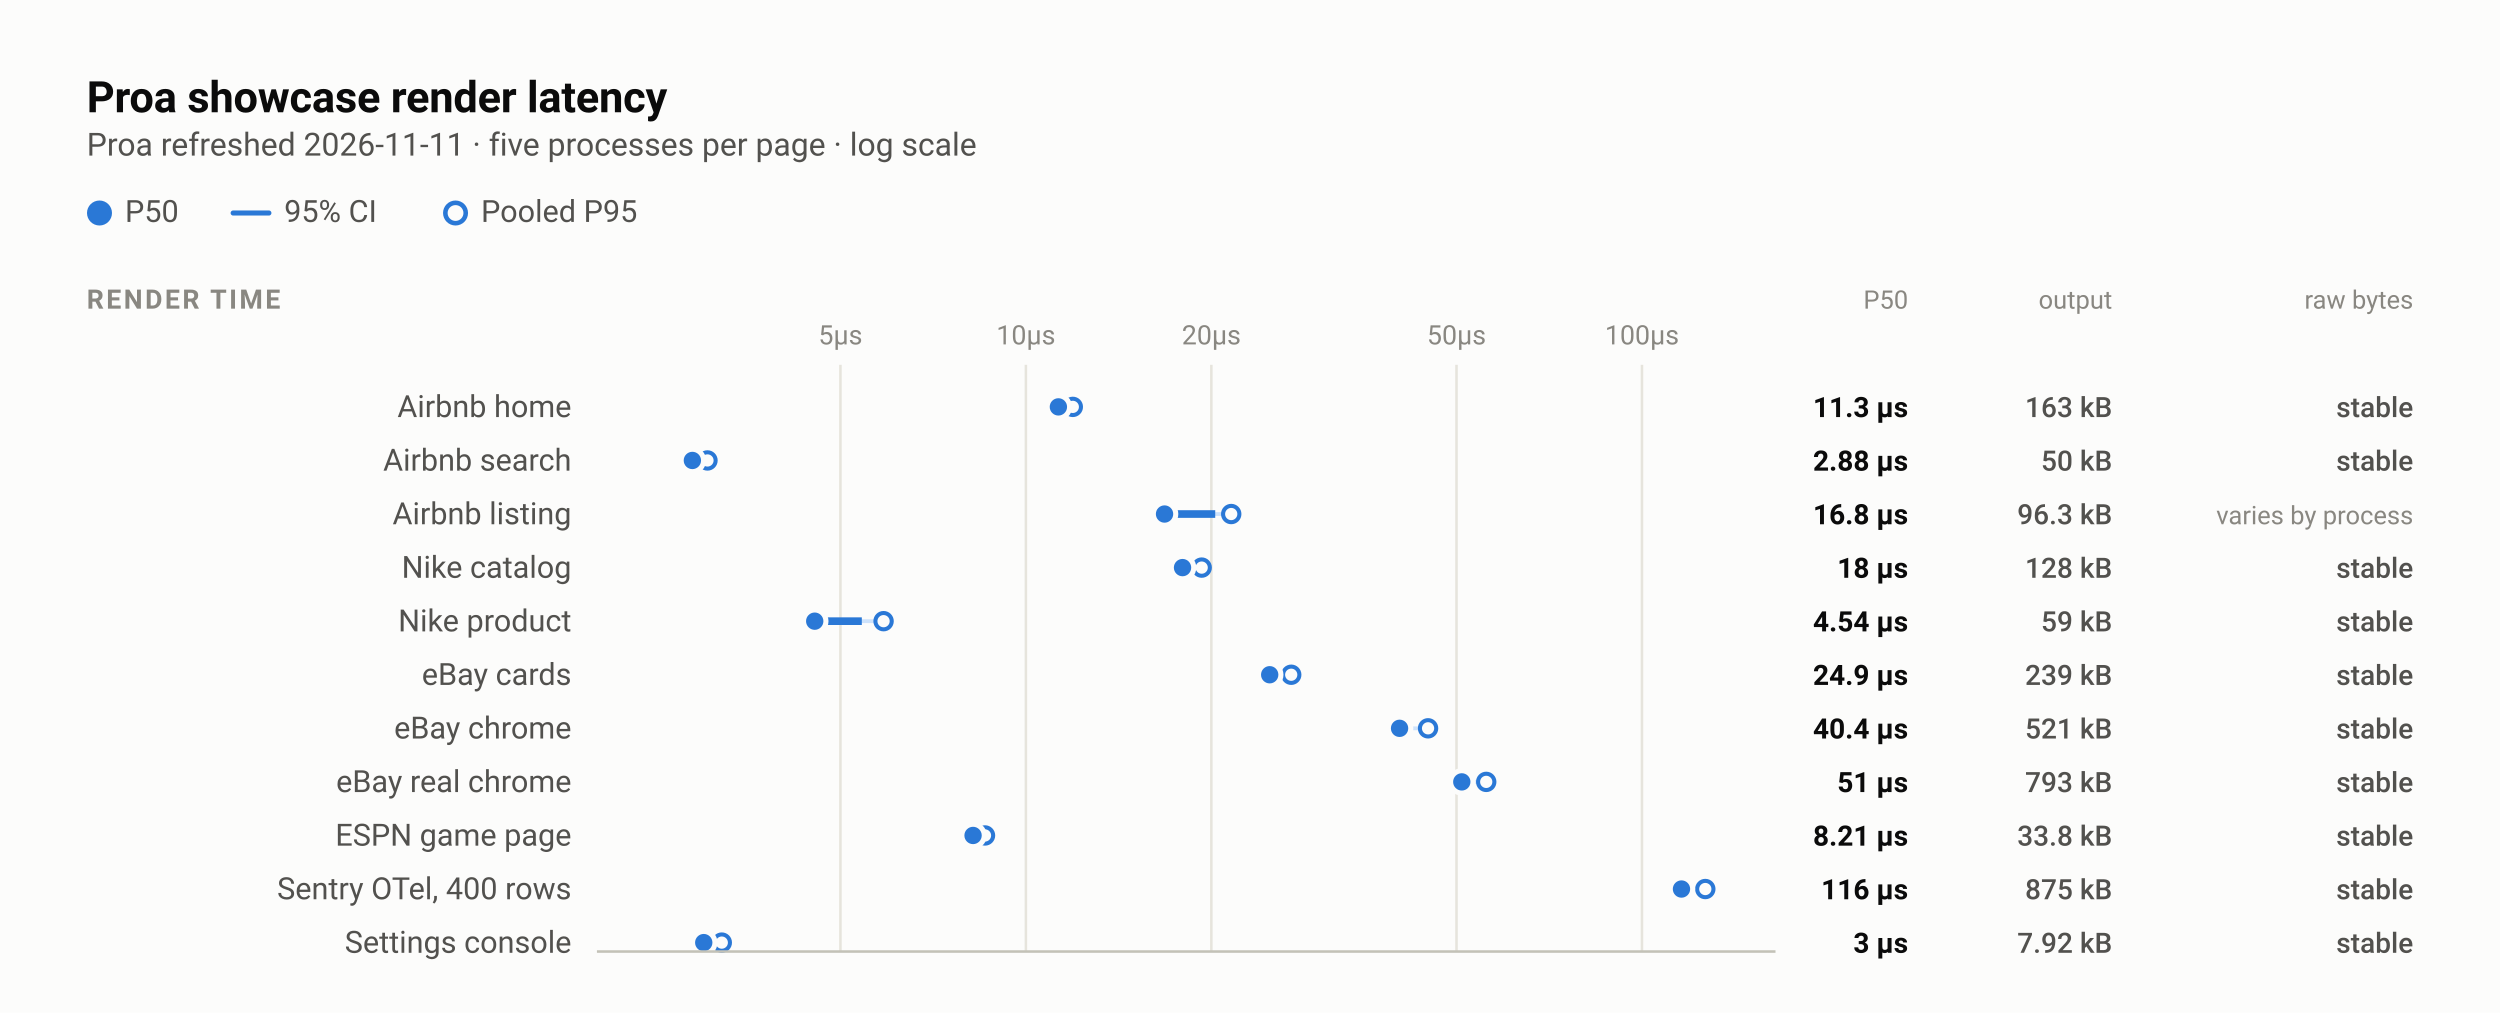
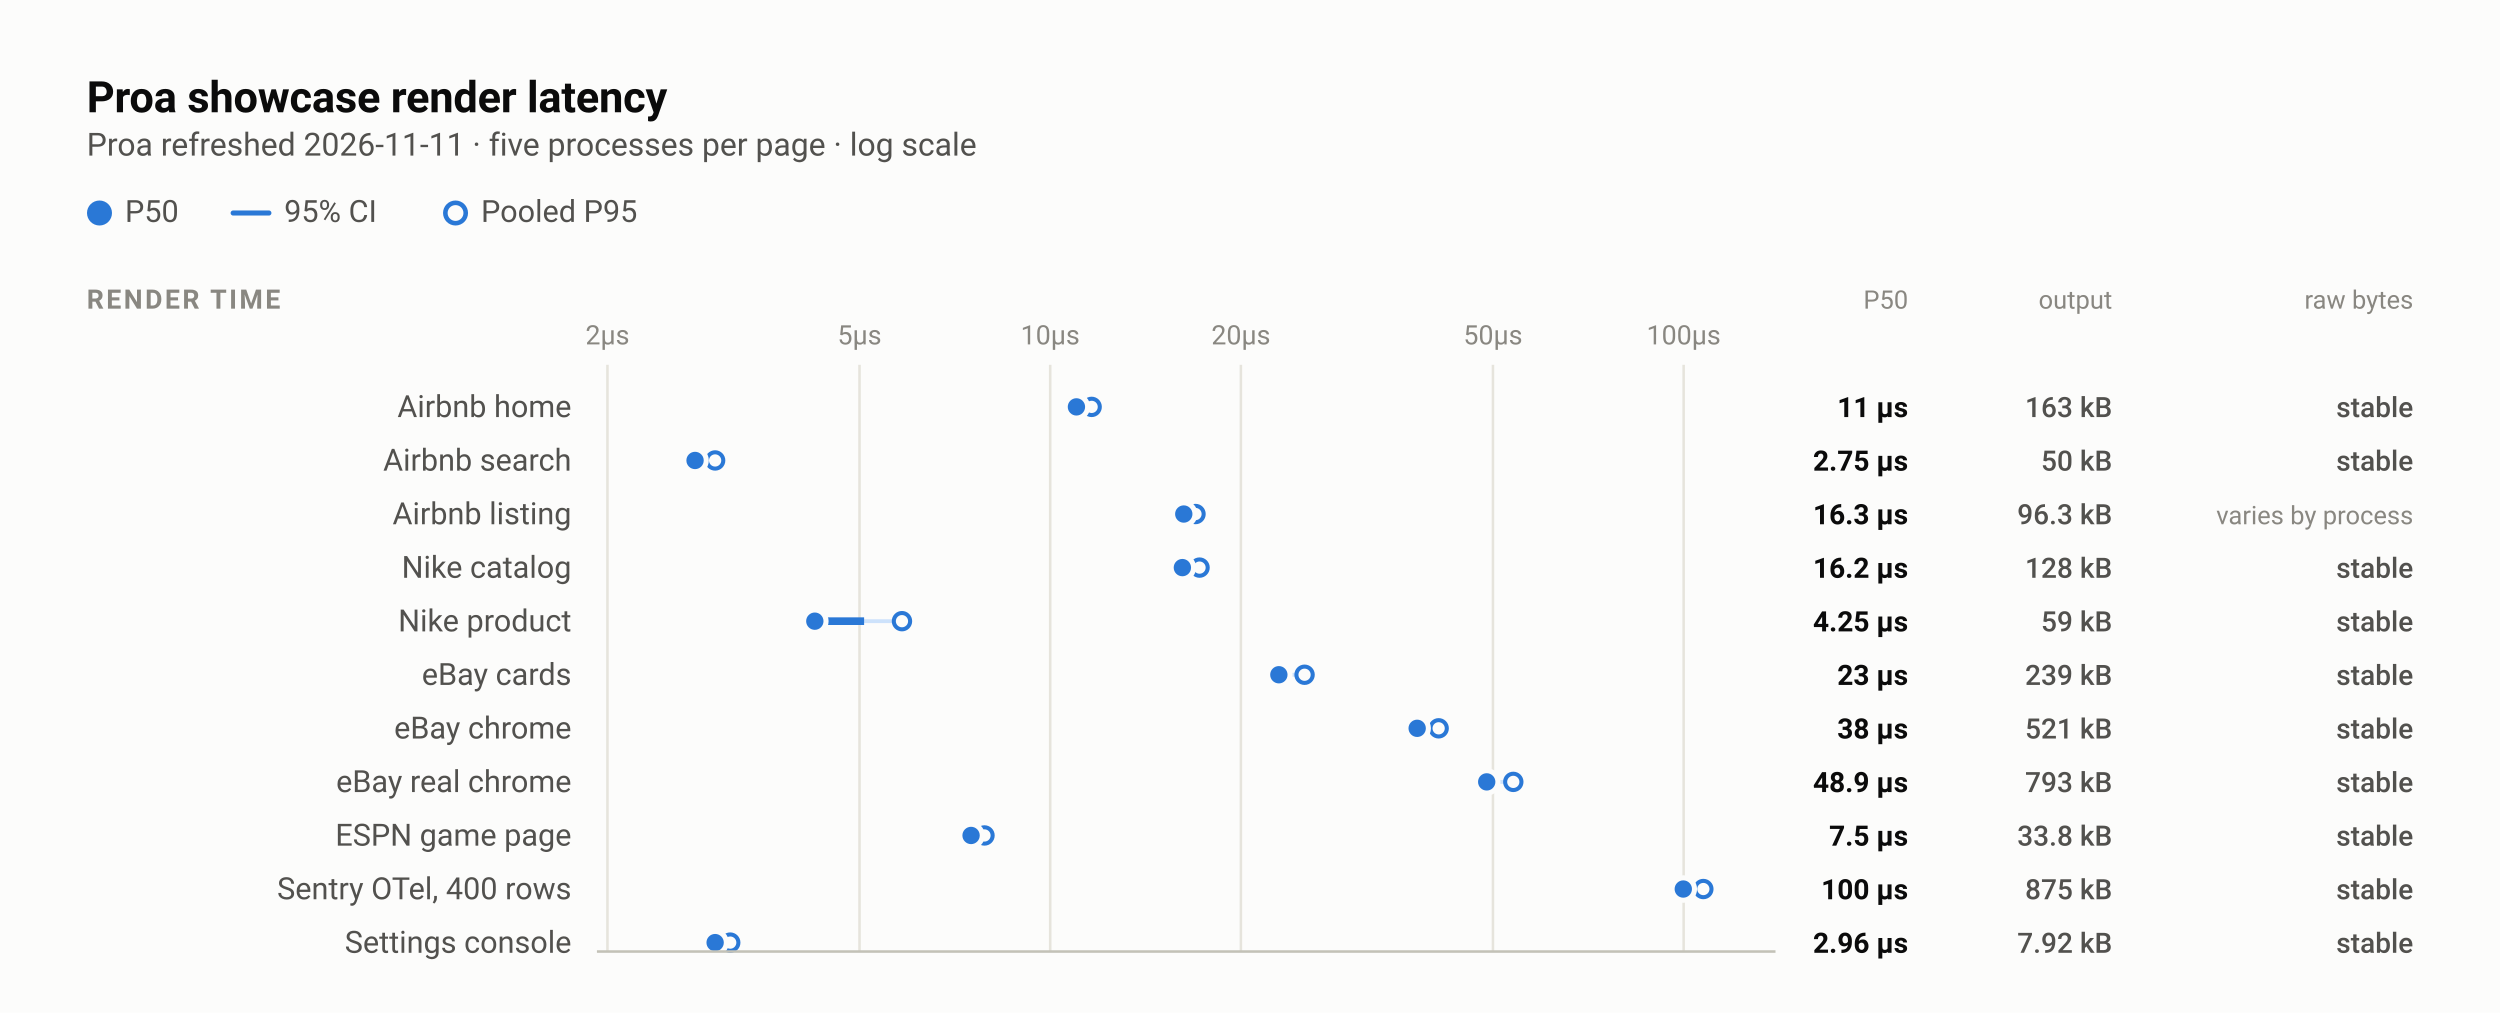
<svg xmlns="http://www.w3.org/2000/svg" width="980" height="397" viewBox="0 0 980 397" role="img" aria-labelledby="ttl dsc">
  <style>
  text { font-family: system-ui, -apple-system, "Segoe UI", Roboto, "Helvetica Neue", Arial, sans-serif; }
  .t   { font-size: 17px; font-weight: 600; fill: #0b0b0b; letter-spacing: -.005em; }
  .d   { font-size: 12.5px; font-weight: 400; fill: #52514e; }
  .eb  { font-size: 10.5px; font-weight: 600; fill: #898781; letter-spacing: .09em; }
  .cat { font-size: 12px; font-weight: 400; fill: #52514e; }
  .catb{ font-size: 12px; font-weight: 600; fill: #0b0b0b; }
  .lg  { font-size: 12px; font-weight: 400; fill: #52514e; }
  .tick{ font-size: 10.5px; font-weight: 400; fill: #898781; font-variant-numeric: tabular-nums; }
  .val { font-size: 11px; font-weight: 500; fill: #52514e; font-variant-numeric: tabular-nums;
         paint-order: stroke; stroke: #fcfcfb; stroke-width: 3.5px; stroke-linejoin: round; }
  .valb{ font-size: 11px; font-weight: 600; fill: #0b0b0b; font-variant-numeric: tabular-nums;
         paint-order: stroke; stroke: #fcfcfb; stroke-width: 3.5px; stroke-linejoin: round; }
  .valw{ font-size: 11px; font-weight: 600; fill: #fcfcfb; font-variant-numeric: tabular-nums; }
  .note{ font-size: 10px; font-weight: 400; fill: #898781; }
  .mono{ font-family: ui-monospace, SFMono-Regular, "SF Mono", Menlo, Consolas, monospace; }
  .end { text-anchor: end; }
  .mid { text-anchor: middle; }
</style>
  <rect width="980" height="397" fill="#fcfcfb" />
  <text x="34" y="44" class="t">Proa showcase render latency</text>
  <text x="34" y="61" class="d">Proa refreshed 2026-11-11 · five processes per page · log scale</text>
  <circle cx="39" cy="83.5" r="4" fill="#2a78d6" stroke="#2a78d6" stroke-width="1.8" />
  <text x="49" y="87" class="lg">P50</text>
  <path d="M91.4 83.5h14" stroke="#2a78d6" stroke-width="2" stroke-linecap="round" />
  <text x="111.4" y="87" class="lg">95% CI</text>
  <circle cx="178.57" cy="83.5" r="4" fill="#fcfcfb" stroke="#2a78d6" stroke-width="1.8" />
  <text x="188.57" y="87" class="lg">Pooled P95</text>
  <text x="34" y="121" class="eb">RENDER TIME</text>
  <text x="748" y="121" class="note end">P50</text>
  <text x="828" y="121" class="note end">output</text>
  <text x="946" y="121" class="note end">raw bytes</text>
-   <path d="M329.45 143L329.45 373" stroke="#e6e4dc" stroke-width="1" />
-   <text x="329.45" y="135" class="tick mid">5µs</text>
-   <path d="M402.15 143L402.15 373" stroke="#e6e4dc" stroke-width="1" />
-   <text x="402.15" y="135" class="tick mid">10µs</text>
-   <path d="M474.85 143L474.85 373" stroke="#e6e4dc" stroke-width="1" />
-   <text x="474.85" y="135" class="tick mid">20µs</text>
-   <path d="M570.95 143L570.95 373" stroke="#e6e4dc" stroke-width="1" />
-   <text x="570.95" y="135" class="tick mid">50µs</text>
-   <path d="M643.65 143L643.65 373" stroke="#e6e4dc" stroke-width="1" />
-   <text x="643.65" y="135" class="tick mid">100µs</text>
+   <path d="M238.12 143L238.12 373" stroke="#e6e4dc" stroke-width="1" />
+   <text x="238.12" y="135" class="tick mid">2µs</text>
+   <path d="M336.93 143L336.93 373" stroke="#e6e4dc" stroke-width="1" />
+   <text x="336.93" y="135" class="tick mid">5µs</text>
+   <path d="M411.68 143L411.68 373" stroke="#e6e4dc" stroke-width="1" />
+   <text x="411.68" y="135" class="tick mid">10µs</text>
+   <path d="M486.43 143L486.43 373" stroke="#e6e4dc" stroke-width="1" />
+   <text x="486.43" y="135" class="tick mid">20µs</text>
+   <path d="M585.24 143L585.24 373" stroke="#e6e4dc" stroke-width="1" />
+   <text x="585.24" y="135" class="tick mid">50µs</text>
+   <path d="M659.99 143L659.99 373" stroke="#e6e4dc" stroke-width="1" />
+   <text x="659.99" y="135" class="tick mid">100µs</text>
  <text x="224" y="163.5" class="cat end">Airbnb home</text>
-   <path d="M414.89 159.5L420.54 159.5" stroke="#cde2fb" stroke-width="1.5" />
-   <path d="M414.11 159.5L415.27 159.5" stroke="#2a78d6" stroke-width="3" />
-   <circle cx="420.54" cy="159.5" r="3.2" fill="#fcfcfb" stroke="#2a78d6" stroke-width="1.6" />
-   <circle cx="414.89" cy="159.5" r="4.4" fill="#2a78d6" stroke="#fcfcfb" stroke-width="2" />
-   <text x="748" y="163.5" class="valb end">11.3 µs</text>
+   <path d="M421.96 159.5L427.92 159.5" stroke="#cde2fb" stroke-width="1.5" />
+   <path d="M421.55 159.5L423.18 159.5" stroke="#2a78d6" stroke-width="3" />
+   <circle cx="427.92" cy="159.5" r="3.2" fill="#fcfcfb" stroke="#2a78d6" stroke-width="1.6" />
+   <circle cx="421.96" cy="159.5" r="4.4" fill="#2a78d6" stroke="#fcfcfb" stroke-width="2" />
+   <text x="748" y="163.5" class="valb end">11 µs</text>
  <text x="828" y="163.5" class="val end">163 kB</text>
  <text x="946" y="163.5" class="val end">stable</text>
  <text x="224" y="184.5" class="cat end">Airbnb search</text>
-   <path d="M271.41 180.5L277.33 180.5" stroke="#cde2fb" stroke-width="1.5" />
-   <path d="M271.41 180.5L272.89 180.5" stroke="#2a78d6" stroke-width="3" />
-   <circle cx="277.33" cy="180.5" r="3.2" fill="#fcfcfb" stroke="#2a78d6" stroke-width="1.6" />
-   <circle cx="271.41" cy="180.5" r="4.4" fill="#2a78d6" stroke="#fcfcfb" stroke-width="2" />
-   <text x="748" y="184.5" class="valb end">2.88 µs</text>
+   <path d="M272.46 180.5L280.33 180.5" stroke="#cde2fb" stroke-width="1.5" />
+   <path d="M272.46 180.5L274.1 180.5" stroke="#2a78d6" stroke-width="3" />
+   <circle cx="280.33" cy="180.5" r="3.2" fill="#fcfcfb" stroke="#2a78d6" stroke-width="1.6" />
+   <circle cx="272.46" cy="180.5" r="4.4" fill="#2a78d6" stroke="#fcfcfb" stroke-width="2" />
+   <text x="748" y="184.5" class="valb end">2.75 µs</text>
  <text x="828" y="184.5" class="val end">50 kB</text>
  <text x="946" y="184.5" class="val end">stable</text>
  <text x="224" y="205.5" class="cat end">Airbnb listing</text>
-   <path d="M456.5 201.5L482.64 201.5" stroke="#cde2fb" stroke-width="1.5" />
-   <path d="M455.2 201.5L476.37 201.5" stroke="#2a78d6" stroke-width="3" />
-   <circle cx="482.64" cy="201.5" r="3.2" fill="#fcfcfb" stroke="#2a78d6" stroke-width="1.6" />
-   <circle cx="456.5" cy="201.5" r="4.4" fill="#2a78d6" stroke="#fcfcfb" stroke-width="2" />
-   <text x="748" y="205.5" class="valb end">16.8 µs</text>
+   <path d="M464.04 201.5L468.64 201.5" stroke="#cde2fb" stroke-width="1.5" />
+   <path d="M463.21 201.5L464.59 201.5" stroke="#2a78d6" stroke-width="3" />
+   <circle cx="468.64" cy="201.5" r="3.2" fill="#fcfcfb" stroke="#2a78d6" stroke-width="1.6" />
+   <circle cx="464.04" cy="201.5" r="4.4" fill="#2a78d6" stroke="#fcfcfb" stroke-width="2" />
+   <text x="748" y="205.5" class="valb end">16.3 µs</text>
  <text x="828" y="205.5" class="val end">96.3 kB</text>
  <text x="946" y="205.5" class="note end">varies by process</text>
  <text x="224" y="226.5" class="cat end">Nike catalog</text>
-   <path d="M463.55 222.5L471.06 222.5" stroke="#cde2fb" stroke-width="1.5" />
-   <path d="M462.82 222.5L463.79 222.5" stroke="#2a78d6" stroke-width="3" />
-   <circle cx="471.06" cy="222.5" r="3.2" fill="#fcfcfb" stroke="#2a78d6" stroke-width="1.6" />
-   <circle cx="463.55" cy="222.5" r="4.4" fill="#2a78d6" stroke="#fcfcfb" stroke-width="2" />
-   <text x="748" y="226.5" class="valb end">18 µs</text>
+   <path d="M463.49 222.5L470.22 222.5" stroke="#cde2fb" stroke-width="1.5" />
+   <path d="M462.65 222.5L465.41 222.5" stroke="#2a78d6" stroke-width="3" />
+   <circle cx="470.22" cy="222.5" r="3.2" fill="#fcfcfb" stroke="#2a78d6" stroke-width="1.6" />
+   <circle cx="463.49" cy="222.5" r="4.4" fill="#2a78d6" stroke="#fcfcfb" stroke-width="2" />
+   <text x="748" y="226.5" class="valb end">16.2 µs</text>
  <text x="828" y="226.5" class="val end">128 kB</text>
  <text x="946" y="226.5" class="val end">stable</text>
  <text x="224" y="247.5" class="cat end">Nike product</text>
-   <path d="M319.37 243.5L346.36 243.5" stroke="#cde2fb" stroke-width="1.5" />
-   <path d="M319.35 243.5L337.83 243.5" stroke="#2a78d6" stroke-width="3" />
-   <circle cx="346.36" cy="243.5" r="3.2" fill="#fcfcfb" stroke="#2a78d6" stroke-width="1.6" />
-   <circle cx="319.37" cy="243.5" r="4.4" fill="#2a78d6" stroke="#fcfcfb" stroke-width="2" />
-   <text x="748" y="247.5" class="valb end">4.54 µs</text>
+   <path d="M319.41 243.5L353.57 243.5" stroke="#cde2fb" stroke-width="1.5" />
+   <path d="M319.41 243.5L338.73 243.5" stroke="#2a78d6" stroke-width="3" />
+   <circle cx="353.57" cy="243.5" r="3.2" fill="#fcfcfb" stroke="#2a78d6" stroke-width="1.6" />
+   <circle cx="319.41" cy="243.5" r="4.4" fill="#2a78d6" stroke="#fcfcfb" stroke-width="2" />
+   <text x="748" y="247.5" class="valb end">4.25 µs</text>
  <text x="828" y="247.5" class="val end">59 kB</text>
  <text x="946" y="247.5" class="val end">stable</text>
  <text x="224" y="268.5" class="cat end">eBay cards</text>
-   <path d="M497.72 264.5L506.16 264.5" stroke="#cde2fb" stroke-width="1.5" />
-   <path d="M497.55 264.5L498.08 264.5" stroke="#2a78d6" stroke-width="3" />
-   <circle cx="506.16" cy="264.5" r="3.2" fill="#fcfcfb" stroke="#2a78d6" stroke-width="1.6" />
-   <circle cx="497.72" cy="264.5" r="4.4" fill="#2a78d6" stroke="#fcfcfb" stroke-width="2" />
-   <text x="748" y="268.5" class="valb end">24.9 µs</text>
+   <path d="M501.31 264.5L511.39 264.5" stroke="#cde2fb" stroke-width="1.5" />
+   <path d="M501.11 264.5L501.5 264.5" stroke="#2a78d6" stroke-width="3" />
+   <circle cx="511.39" cy="264.5" r="3.2" fill="#fcfcfb" stroke="#2a78d6" stroke-width="1.6" />
+   <circle cx="501.31" cy="264.5" r="4.4" fill="#2a78d6" stroke="#fcfcfb" stroke-width="2" />
+   <text x="748" y="268.5" class="valb end">23 µs</text>
  <text x="828" y="268.5" class="val end">239 kB</text>
  <text x="946" y="268.5" class="val end">stable</text>
  <text x="224" y="289.5" class="cat end">eBay chrome</text>
-   <path d="M548.63 285.5L559.8 285.5" stroke="#cde2fb" stroke-width="1.5" />
-   <path d="M548.31 285.5L551.61 285.5" stroke="#2a78d6" stroke-width="3" />
-   <circle cx="559.8" cy="285.5" r="3.2" fill="#fcfcfb" stroke="#2a78d6" stroke-width="1.6" />
-   <circle cx="548.63" cy="285.5" r="4.4" fill="#2a78d6" stroke="#fcfcfb" stroke-width="2" />
-   <text x="748" y="289.5" class="valb end">40.4 µs</text>
+   <path d="M555.53 285.5L563.95 285.5" stroke="#cde2fb" stroke-width="1.5" />
+   <path d="M555.05 285.5L555.53 285.5" stroke="#2a78d6" stroke-width="3" />
+   <circle cx="563.95" cy="285.5" r="3.2" fill="#fcfcfb" stroke="#2a78d6" stroke-width="1.6" />
+   <circle cx="555.53" cy="285.5" r="4.4" fill="#2a78d6" stroke="#fcfcfb" stroke-width="2" />
+   <text x="748" y="289.5" class="valb end">38 µs</text>
  <text x="828" y="289.5" class="val end">521 kB</text>
  <text x="946" y="289.5" class="val end">stable</text>
  <text x="224" y="310.5" class="cat end">eBay real chrome</text>
-   <path d="M573.02 306.5L582.6 306.5" stroke="#cde2fb" stroke-width="1.5" />
-   <path d="M572.51 306.5L573.02 306.5" stroke="#2a78d6" stroke-width="3" />
-   <circle cx="582.6" cy="306.5" r="3.2" fill="#fcfcfb" stroke="#2a78d6" stroke-width="1.6" />
-   <circle cx="573.02" cy="306.5" r="4.4" fill="#2a78d6" stroke="#fcfcfb" stroke-width="2" />
-   <text x="748" y="310.5" class="valb end">51 µs</text>
+   <path d="M582.79 306.5L593.21 306.5" stroke="#cde2fb" stroke-width="1.5" />
+   <path d="M582.6 306.5L583.06 306.5" stroke="#2a78d6" stroke-width="3" />
+   <circle cx="593.21" cy="306.5" r="3.2" fill="#fcfcfb" stroke="#2a78d6" stroke-width="1.6" />
+   <circle cx="582.79" cy="306.5" r="4.4" fill="#2a78d6" stroke="#fcfcfb" stroke-width="2" />
+   <text x="748" y="310.5" class="valb end">48.9 µs</text>
  <text x="828" y="310.5" class="val end">793 kB</text>
  <text x="946" y="310.5" class="val end">stable</text>
  <text x="224" y="331.5" class="cat end">ESPN game page</text>
-   <path d="M381.44 327.5L386.12 327.5" stroke="#cde2fb" stroke-width="1.5" />
-   <path d="M380.9 327.5L381.97 327.5" stroke="#2a78d6" stroke-width="3" />
-   <circle cx="386.12" cy="327.5" r="3.2" fill="#fcfcfb" stroke="#2a78d6" stroke-width="1.6" />
-   <circle cx="381.44" cy="327.5" r="4.4" fill="#2a78d6" stroke="#fcfcfb" stroke-width="2" />
-   <text x="748" y="331.5" class="valb end">8.21 µs</text>
+   <path d="M380.66 327.5L385.92 327.5" stroke="#cde2fb" stroke-width="1.5" />
+   <path d="M380.05 327.5L381.26 327.5" stroke="#2a78d6" stroke-width="3" />
+   <circle cx="385.92" cy="327.5" r="3.2" fill="#fcfcfb" stroke="#2a78d6" stroke-width="1.6" />
+   <circle cx="380.66" cy="327.5" r="4.4" fill="#2a78d6" stroke="#fcfcfb" stroke-width="2" />
+   <text x="748" y="331.5" class="valb end">7.5 µs</text>
  <text x="828" y="331.5" class="val end">33.8 kB</text>
  <text x="946" y="331.5" class="val end">stable</text>
  <text x="224" y="352.5" class="cat end">Sentry OTel, 400 rows</text>
-   <path d="M659.14 348.5L668.48 348.5" stroke="#cde2fb" stroke-width="1.5" />
-   <path d="M656.97 348.5L662.18 348.5" stroke="#2a78d6" stroke-width="3" />
-   <circle cx="668.48" cy="348.5" r="3.2" fill="#fcfcfb" stroke="#2a78d6" stroke-width="1.6" />
-   <circle cx="659.14" cy="348.5" r="4.4" fill="#2a78d6" stroke="#fcfcfb" stroke-width="2" />
-   <text x="748" y="352.5" class="valb end">116 µs</text>
+   <path d="M659.85 348.5L667.71 348.5" stroke="#cde2fb" stroke-width="1.5" />
+   <path d="M658.31 348.5L661.2 348.5" stroke="#2a78d6" stroke-width="3" />
+   <circle cx="667.71" cy="348.5" r="3.2" fill="#fcfcfb" stroke="#2a78d6" stroke-width="1.6" />
+   <circle cx="659.85" cy="348.5" r="4.4" fill="#2a78d6" stroke="#fcfcfb" stroke-width="2" />
+   <text x="748" y="352.5" class="valb end">100 µs</text>
  <text x="828" y="352.5" class="val end">875 kB</text>
  <text x="946" y="352.5" class="val end">stable</text>
  <text x="224" y="373.5" class="cat end">Settings console</text>
-   <path d="M275.87 369.5L282.94 369.5" stroke="#cde2fb" stroke-width="1.5" />
-   <path d="M274.39 369.5L277.3 369.5" stroke="#2a78d6" stroke-width="3" />
-   <circle cx="282.94" cy="369.5" r="3.2" fill="#fcfcfb" stroke="#2a78d6" stroke-width="1.6" />
-   <circle cx="275.87" cy="369.5" r="4.4" fill="#2a78d6" stroke="#fcfcfb" stroke-width="2" />
-   <text x="748" y="373.5" class="valb end">3 µs</text>
+   <path d="M280.33 369.5L286.25 369.5" stroke="#cde2fb" stroke-width="1.5" />
+   <path d="M278.82 369.5L280.33 369.5" stroke="#2a78d6" stroke-width="3" />
+   <circle cx="286.25" cy="369.5" r="3.2" fill="#fcfcfb" stroke="#2a78d6" stroke-width="1.6" />
+   <circle cx="280.33" cy="369.5" r="4.4" fill="#2a78d6" stroke="#fcfcfb" stroke-width="2" />
+   <text x="748" y="373.5" class="valb end">2.96 µs</text>
  <text x="828" y="373.5" class="val end">7.92 kB</text>
  <text x="946" y="373.5" class="val end">stable</text>
  <path d="M234 373L696 373" stroke="#c3c2b7" stroke-width="1" />
</svg>
